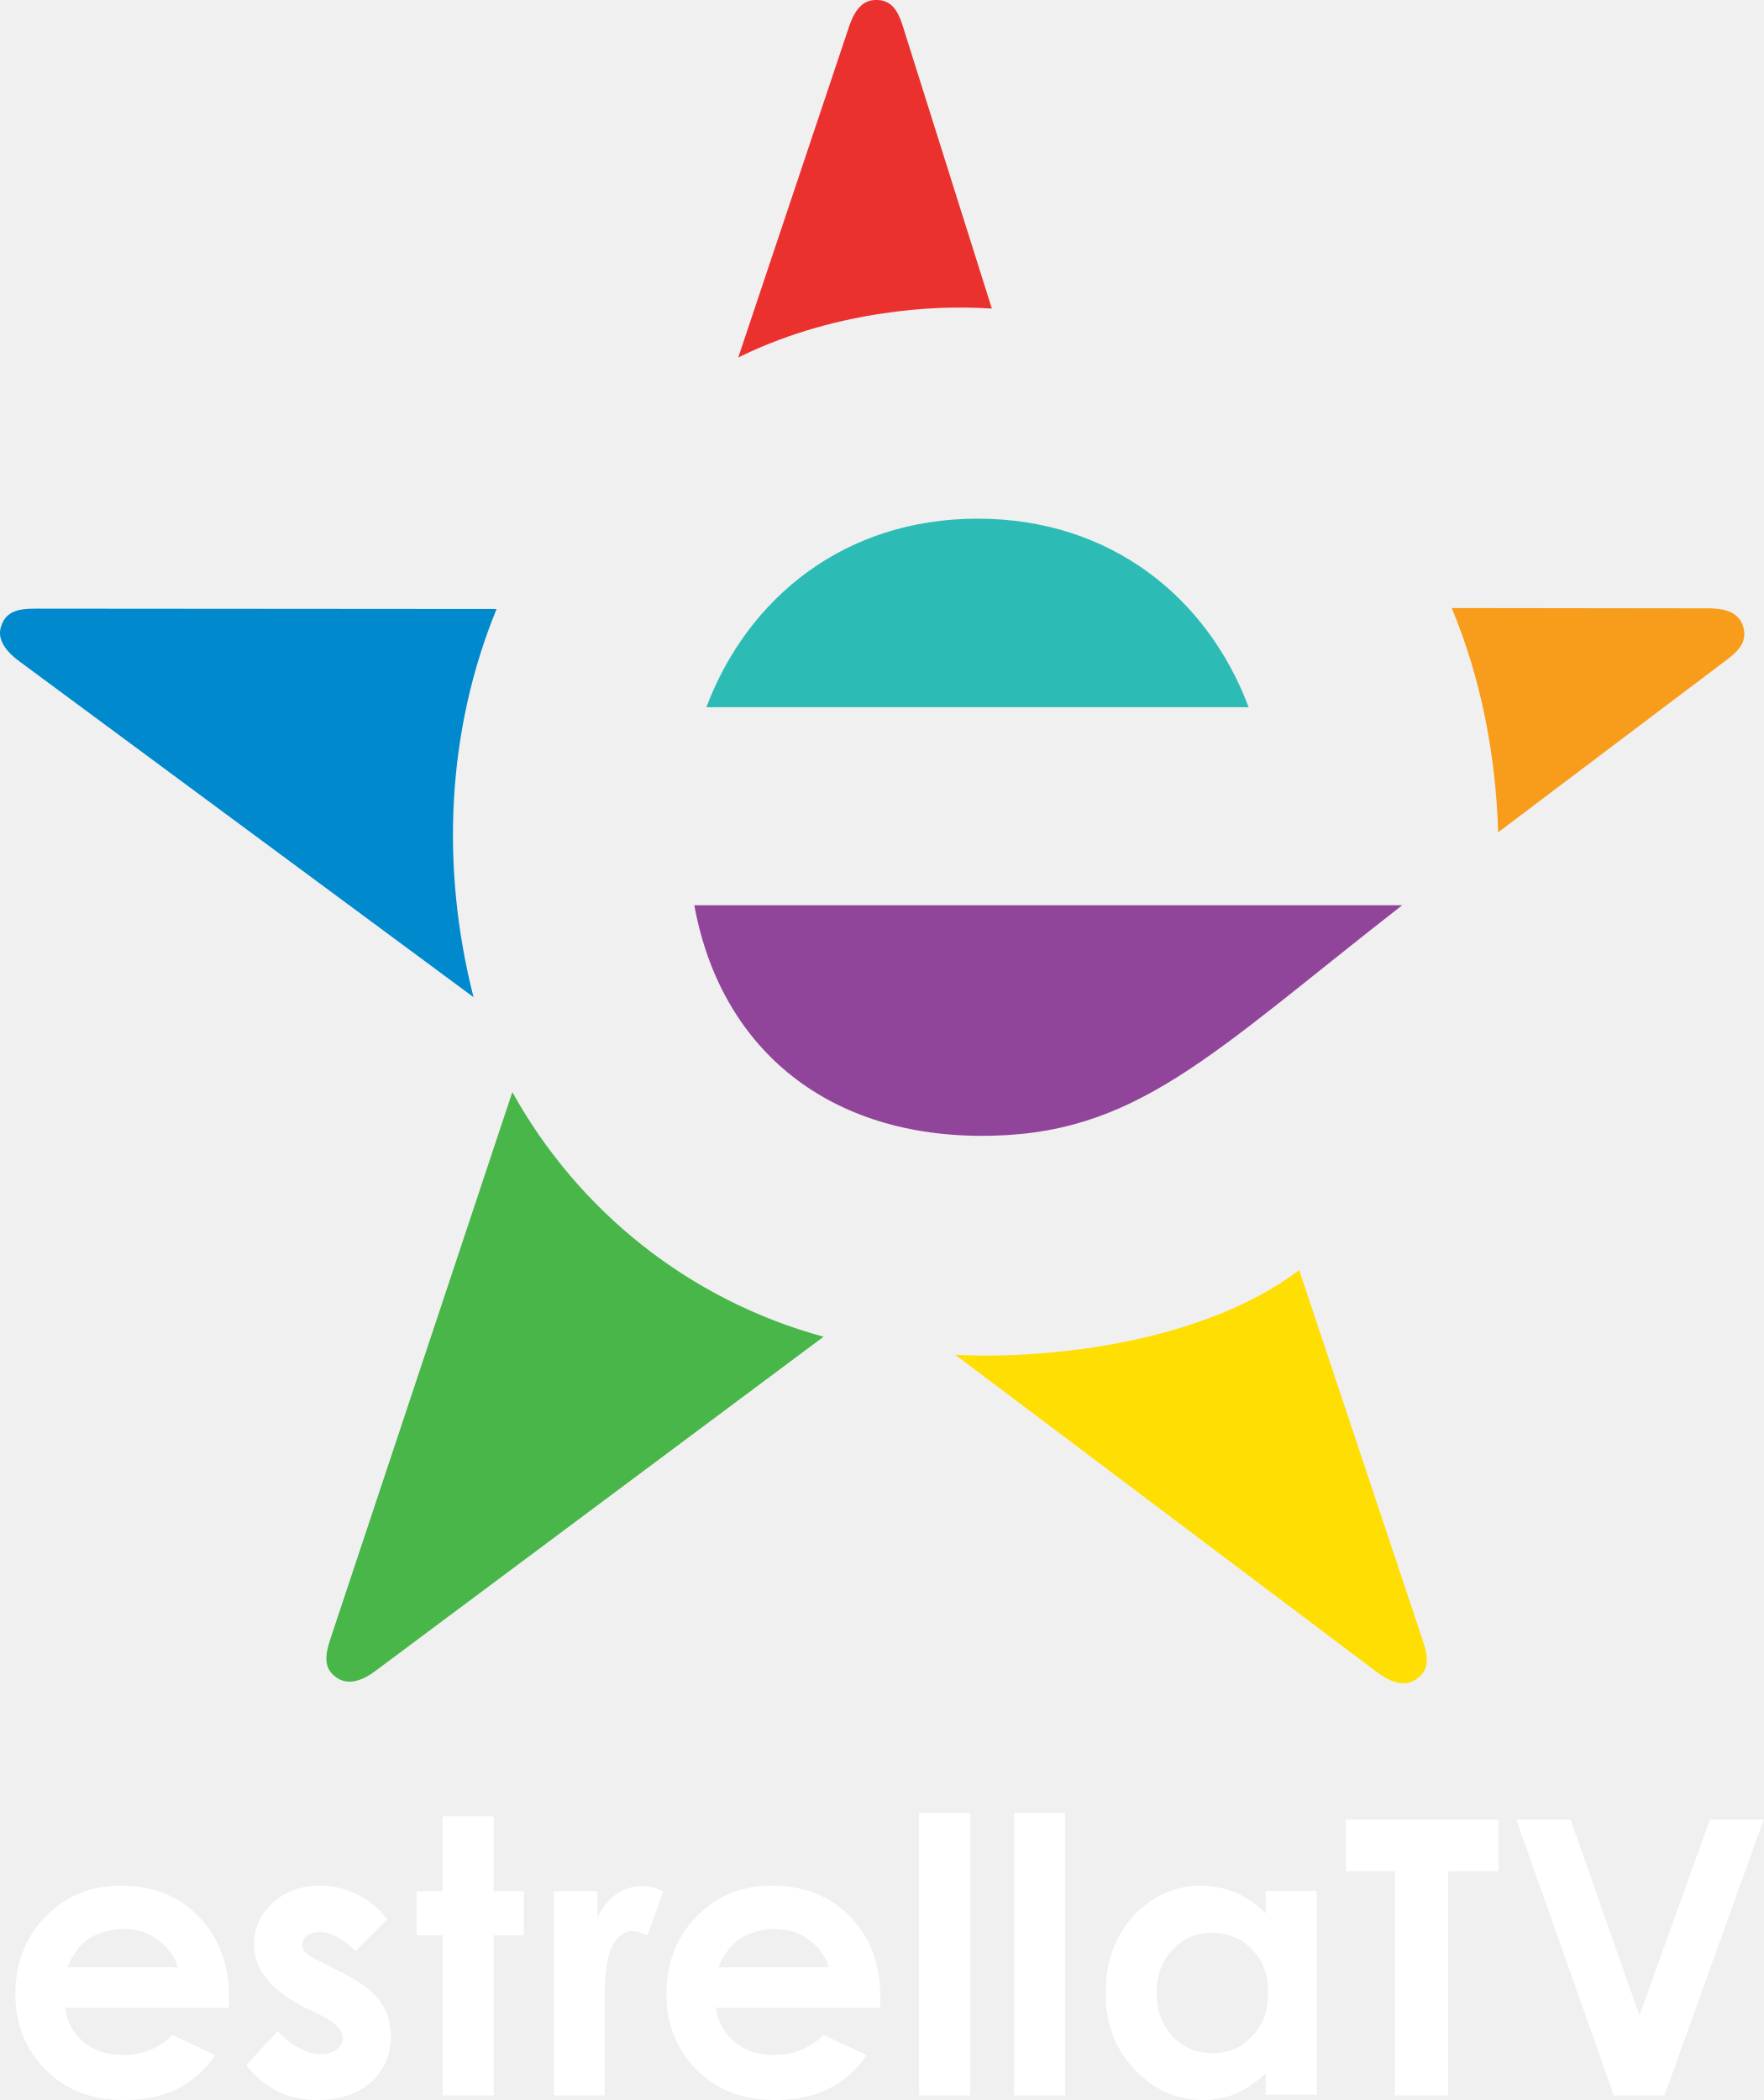
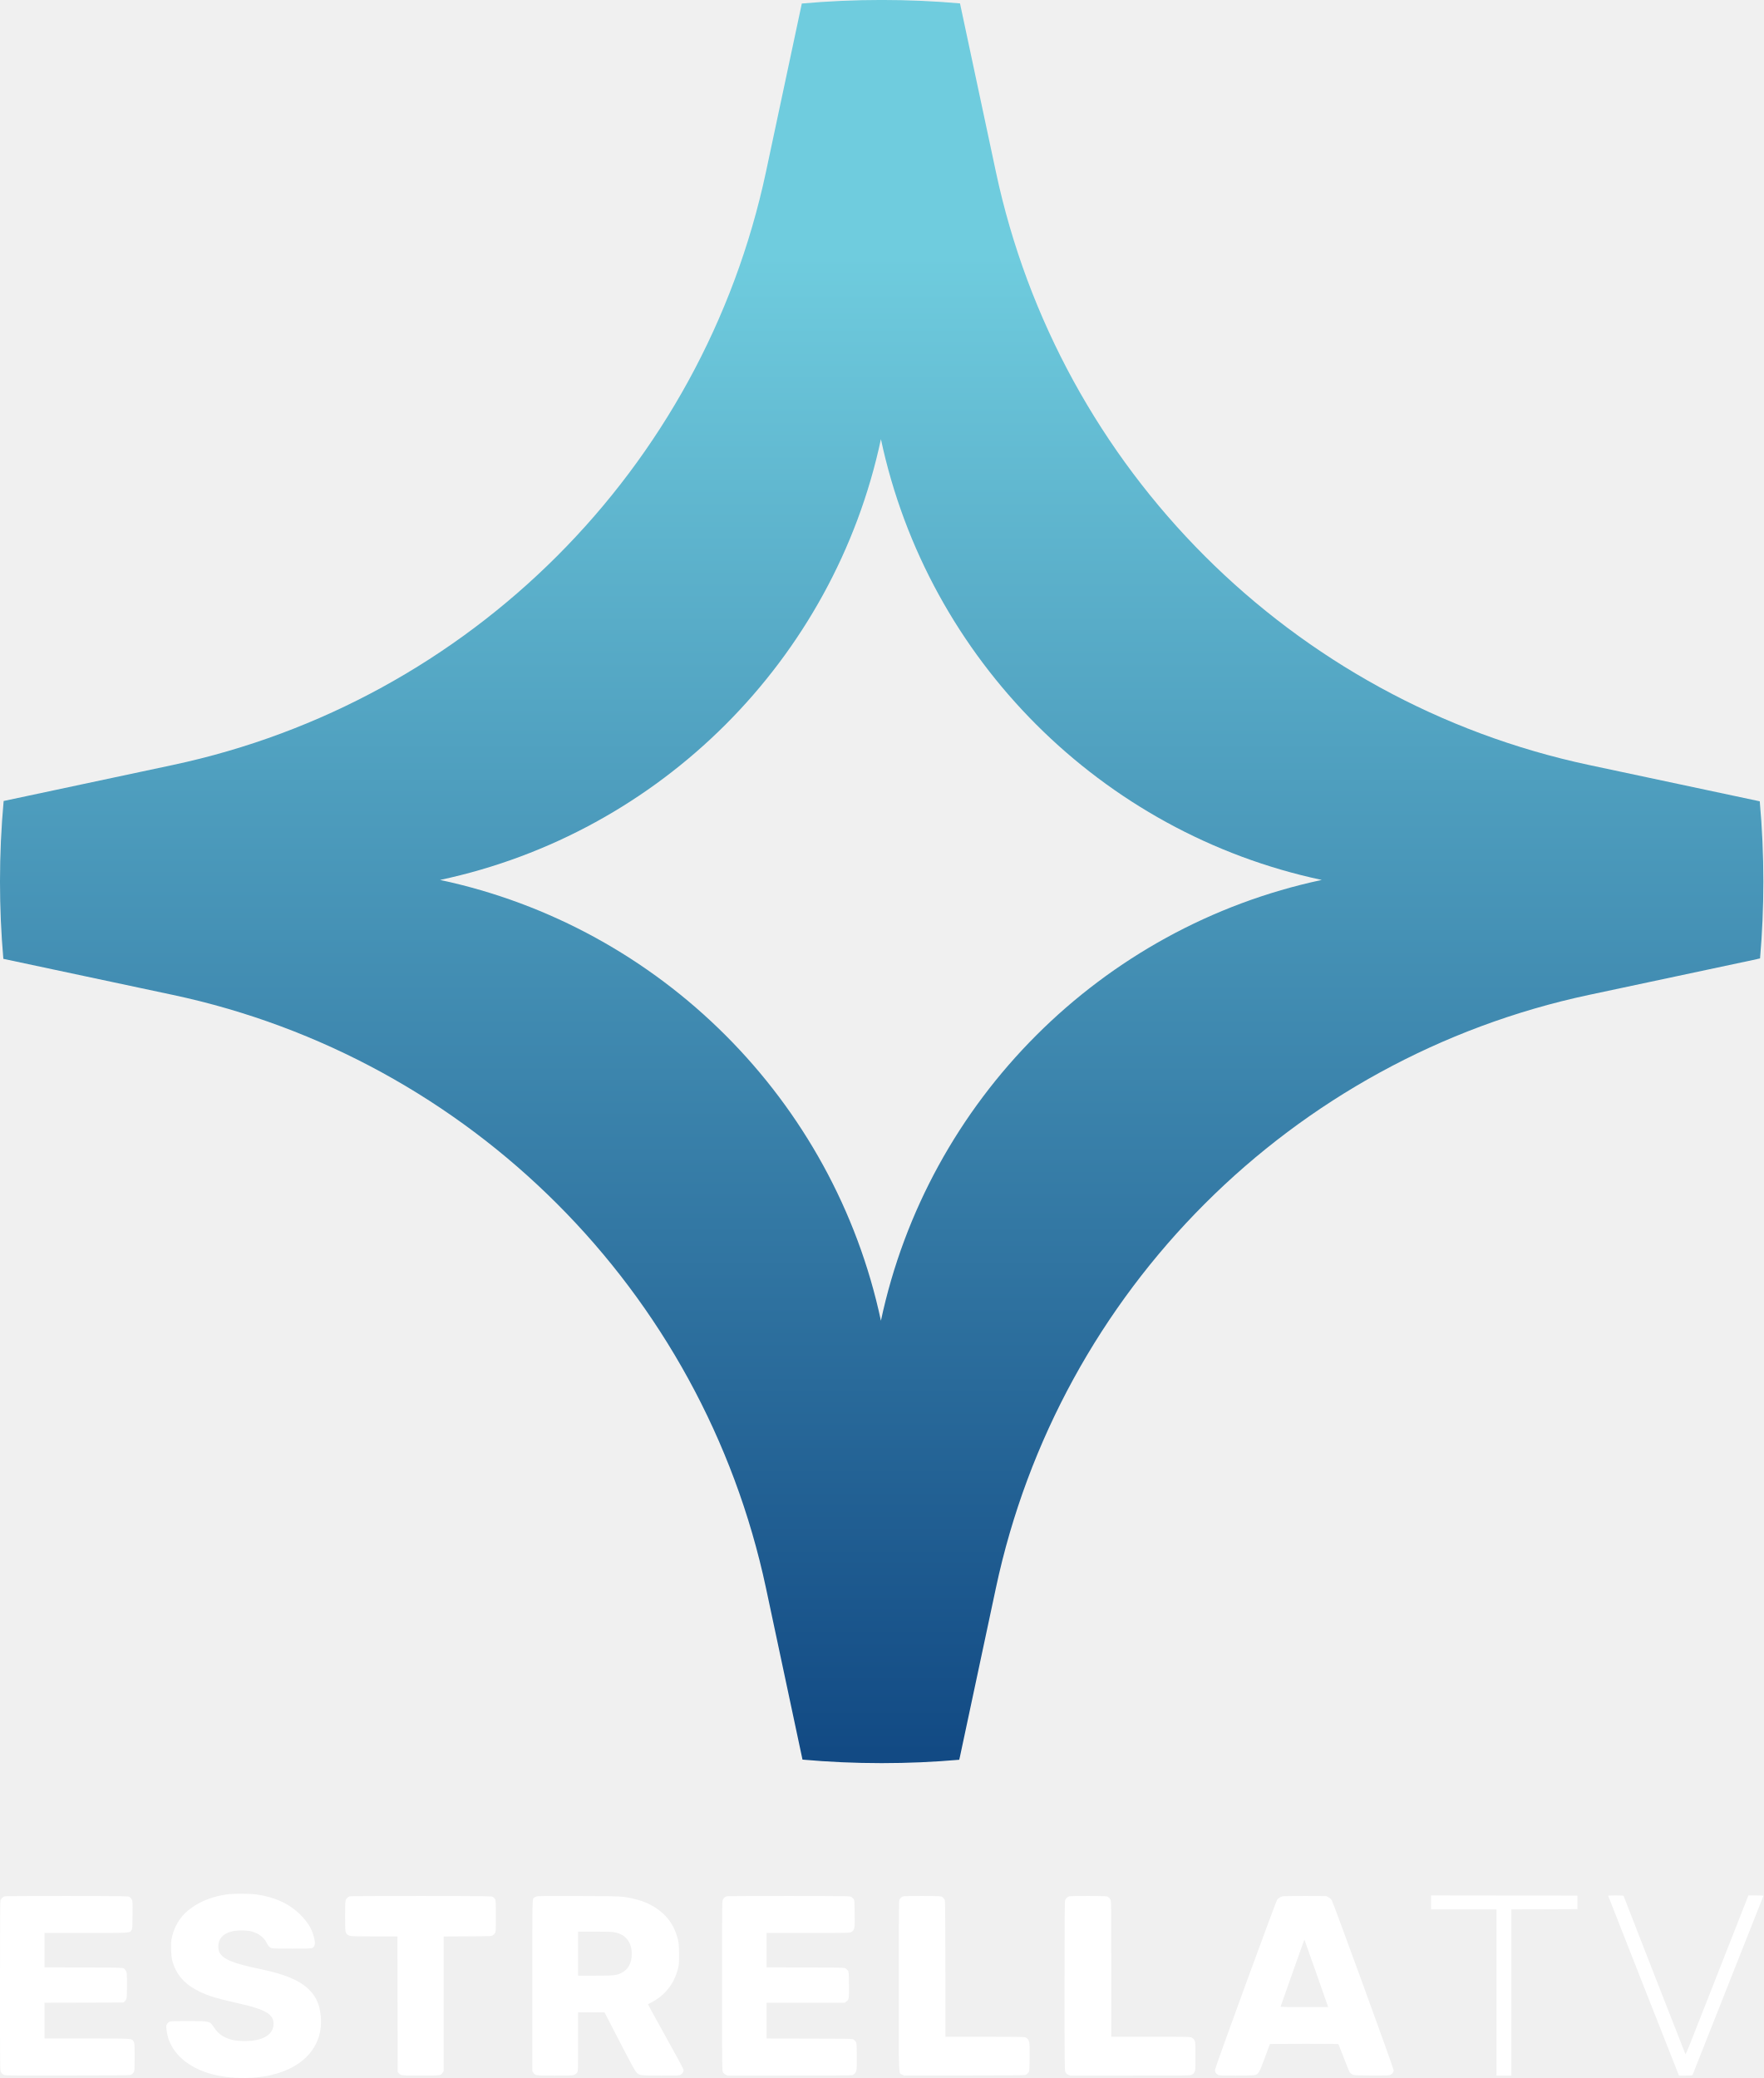
- <svg xmlns="http://www.w3.org/2000/svg" width="671.89" height="800" version="1.1" viewBox="0 0 671.89 800">
-   <g fill-rule="evenodd">
-     <path d="m189.18 231.99c-19.012 46.326-21.418 98.428-8.784 147.88l-173.15-128.03c-6.618-4.933-8.062-9.386-6.859-13.116 2.166-7.34 9.386-6.859 15.883-6.859z" fill="#0089cc" />
-     <path d="m475.68 269.42c-15.763-41.995-52.824-71.836-103.24-71.836-50.417 0-87.479 29.841-103.36 71.836z" fill="#2dbcb5" />
-     <path d="m377.85 117.56-32.97-104.57c-1.805-5.776-3.49-12.995-10.95-12.995-4.212 0-7.701 2.046-10.469 10.108l-42.235 126.1c15.763-7.821 34.654-13.838 55.351-16.846 14.319-2.166 28.277-2.647 41.273-1.805" fill="#ea312e" />
-     <path d="m570.74 317.06 84.83-64.015c4.935-3.73 10.711-7.46 8.423-14.56-1.324-3.971-4.693-6.738-13.116-6.738l-97.827-0.12c11.312 27.314 16.726 55.953 17.69 85.433" fill="#f89c1c" />
-     <path d="m195.2 415.98-68.467 205.76c-2.046 6.255-4.813 12.994 1.444 17.326 3.249 2.286 8.062 2.529 14.68-2.407l170.87-127.43c-51.26-13.96-93.495-48.013-118.52-93.136z" fill="#48b648" />
-     <path d="m541.14 622.34c2.046 6.257 4.815 12.994-1.564 17.327-3.249 2.286-8.062 2.527-14.68-2.405l-161-121.17c36.219 1.925 94.82-4.813 131.04-32.248z" fill="#ffde04" />
-     <path d="m373.16 432.7c59.44 0.361 87.479-30.563 161-87.841h-269.66c9.747 53.427 49.214 87.48 108.66 87.841" fill="#91459a" />
+ <svg xmlns="http://www.w3.org/2000/svg" width="678.79" height="800" version="1.1" viewBox="0 0 678.79 800">
+   <link href="" rel="stylesheet" type="text/css" />
+   <style type="text/css" />
+   <defs>
+     <linearGradient id="linearGradient864" x1="999.64" x2="999.64" y1="-412.4" y2="2417.1" gradientUnits="userSpaceOnUse">
+       <stop stop-color="#124A84" offset="0" />
+       <stop stop-color="#124A84" offset=".15" />
+       <stop stop-color="#6FCCDE" offset=".75" />
+       <stop stop-color="#6FCCDE" offset="1" />
+     </linearGradient>
+   </defs>
+   <g transform="matrix(.16795 0 0 -.16795 -.067178 800.13)" fill="#fff">
+     <path d="m525.4 422.2c-47.7-5.4-88.9-26-111.4-55.7-10.2-13.4-18.2-32.5-20.7-49.2-1.7-11.9-0.7-37.3 1.9-47.2 8.6-32.1 28-54.4 61.7-70.9 20-9.7 38.5-15.6 75.5-23.9 12.4-2.8 28.8-6.7 36.5-8.7 43-11 58.5-21.9 58.5-41.5 0-26.6-27.8-41.5-74-39.5-16.1 0.7-26 3-37.7 8.7-10 4.9-18.6 12.6-24.4 21.7-9.6 15.3-9.6 15.3-58.5 15.3-21 0-39.6-0.3-41.3-0.6-4-0.8-8.8-5.2-9.7-9-1.2-4.5 1.3-20.7 4.7-31 13.6-40.9 54.7-72 110.8-83.8 34-7.2 73.4-8.1 108.1-2.6 86.9 14 136.9 67 130.2 138.2-2.5 27.2-11.1 45.9-28.3 62.3-21.6 20.5-55.1 34.3-111.9 46-60.7 12.5-84.4 22.4-92.3 38.5-3.3 6.8-3.1 19.5 0.4 27.1 5.3 11.4 16.5 18.5 33.9 21.5 11.3 1.9 30.1 1.4 39.5-1.1 15.9-4.3 28.7-13.9 34.4-25.7 3.2-6.9 7-11.1 11.4-12.7 1.8-0.7 18.2-1.1 46.9-1.1 49 0 48.1-0.1 51.4 6.8 1.9 4 1.4 10.6-1.7 22.1-4.6 17.3-14.1 32.5-30.3 48.7-25.9 25.8-59.8 41.2-103 46.9-12.7 1.6-47.4 1.9-60.6 0.4z" />
+     <polygon points="3615.9 403.3 3615.9 418.8 3448.2 419.1 3280.4 419.3 3280.4 403.3 3280.4 387.3 3355.4 387.3 3430.4 387.3 3430.4 196.8 3430.4 6.3 3447.4 6.3 3464.4 6.3 3464.4 196.8 3464.4 387.3 3540.2 387.5 3615.9 387.8" />
+     <path d="m3686.7 417.6c0.3-1.4 152.2-387 160.2-407l1.7-4.3h15.3c11.3 0 15.4 0.3 15.8 1.3 3.8 9.6 162.1 409.6 162.4 410.5 0.4 0.9-3.4 1.2-16.9 1.2h-17.4l-60.8-154.7c-33.5-85.2-65.8-167.3-71.9-182.7-7.7-19.5-11.2-27.4-11.8-26.3-0.5 0.8-32.4 82.4-71 181.3-38.6 99-70.3 180.5-70.6 181.2-0.4 0.9-5 1.2-18 1.2-16.2 0-17.5-0.1-17-1.7z" />
+     <path d="m11.6 417.3c-4.1-1-8-4.4-9.8-8.7-1.2-2.7-1.4-35-1.4-196.5 0-193 0-193.2 2.1-197.4 1.5-3.1 3.2-4.8 6.3-6.4 4.3-2 4.4-2 147.4-1.8 142.7 0.3 143.1 0.3 145.8 2.4 1.5 1.1 3.7 3.3 4.8 4.8 2 2.6 2.1 4 2.1 34.9 0 31.7 0 32.3-2.3 35.8-4.4 7.3 1.1 6.9-107.2 6.9h-97v82l90.4 0.2 90.4 0.3 2.7 2.5c5.4 5 5.5 5.7 5.5 36.6 0 26.6-0.1 29.1-2 32.9-1.1 2.2-3.4 4.9-5.2 6-3.2 1.9-5.7 2-92.5 2.3l-89.3 0.3v78.9h95.1c105.2 0 99.4-0.4 104.2 6.4 2.1 3 2.2 3.8 2.5 34.9 0.3 30.9 0.2 31.9-1.9 35.6-1.1 2.1-3.5 4.6-5.2 5.7-3.1 1.8-7.3 1.9-142.7 2.1-76.7 0-141-0.2-142.8-0.7z" />
+     <path d="m802.6 417.3c-1.8-0.4-4.5-1.8-5.9-3.1-5.1-4.8-5.3-6.3-5.3-42.4 0-35.9 0.2-37.7 5.1-42.2 1.3-1.2 4.4-2.6 6.9-3.2 2.8-0.7 24.2-1.1 56.2-1.1h51.8l0.2-155.4 0.3-155.4 2.5-2.7c5-5.4 5.6-5.5 50.2-5.5 46 0 45.9 0 50.5 6.9l2.3 3.4v308.6l54.9 0.3c53.7 0.3 55 0.3 57.7 2.4 1.5 1.1 3.7 3.3 4.8 4.8 2 2.7 2.1 3.9 2.1 38.9 0 33.7-0.1 36.4-1.9 39.3-1 1.7-3.3 4-5 5-3 1.8-8.3 1.9-163.6 2.1-88.3 0-162-0.2-163.8-0.7z" />
+     <path d="m1230.1 416.9c-2-0.7-4.4-2-5.3-2.7-4.6-3.8-4.4 5.7-4.4-202.2v-195.4l2.3-3.4c4.6-6.9 4.5-6.9 49.7-6.9 37.8 0 40.8 0.2 44.7 2 2.5 1.1 5.1 3.3 6.3 5.2 1.9 3.2 2 4.9 2 70.6v67.2h60.5l34.5-66.7c26.8-51.8 35.4-67.6 38.7-70.9 7-7.2 8.4-7.4 56.2-7.4 38.4 0 41.9 0.1 45 1.8 4.4 2.4 7.4 7.6 6.7 12-0.3 1.8-18.8 36.2-41.2 76.3-22.3 40.2-40.5 73.2-40.3 73.4s4 2.2 8.4 4.5c30.4 15.9 51 41.7 59.8 74.8 3 11.4 3.1 12.4 3.1 34.2 0.1 24.2-0.8 30.9-6.1 47-14 41.8-49.6 70.9-100.4 81.9-24.8 5.3-25.8 5.4-124.4 5.7-76.4 0.3-92.6 0.2-95.8-1zm178.9-82.1c25.4-4.9 39.4-22.4 39.4-49.5 0-21.1-8.2-36.1-24-43.8-11.2-5.5-17.7-6.2-60.6-6.2h-38.4v101h37.9c29.4 0 39.7-0.3 45.7-1.5z" />
+     <path d="m1666.9 417.4c-4.8-1.2-7.4-3.3-9.5-7.7-2-4-2-7-2-198 0-185.8 0.1-194.1 1.8-197.4 1.2-2.2 3.5-4.4 6.2-5.7l4.4-2.3h141.7c97.7 0 142.6 0.3 144.6 1.1 5 1.8 8.1 5.8 9.3 11.6 0.8 3.5 1 15.4 0.8 33.8-0.3 26.8-0.4 28.5-2.4 31.1-1.1 1.5-3.3 3.7-4.8 4.8-2.7 2.1-3.5 2.1-101.2 2.4l-98.4 0.2v82h178.7l3.4 2.3c6.8 4.5 7 5.7 6.7 38.9-0.3 28.2-0.4 29.8-2.4 32.4-1.1 1.5-3.3 3.7-4.8 4.8-2.7 2.1-3.6 2.1-92.2 2.4l-89.4 0.3v78.9h95c94.1 0 95.1 0 99.1 2.1 3 1.5 4.6 3.2 6 6.5 1.9 4.1 2 6.4 1.7 35.3-0.3 29.5-0.4 31.1-2.4 33.7-1.1 1.5-3.3 3.7-4.8 4.8-2.7 2.1-3 2.1-142.4 2.3-76.8 0-141-0.2-142.7-0.6z" />
+     <path d="m2071.3 417.4c-4.4-1.4-7.7-4.1-9.3-7.6-1.4-3-1.6-22.3-1.6-197.7 0-219.5-0.8-199.1 8-203.6l4.5-2.2 138.7 0.2c138.3 0.3 138.7 0.3 141.4 2.4 1.5 1.1 3.7 3.3 4.8 4.8 2 2.6 2.1 4.3 2.4 33.4 0.3 20.2 0 32.4-0.8 35.8-1.2 5.5-4.5 9.5-9.3 11.3-1.9 0.8-31.7 1.1-92.8 1.1h-89.9l-0.2 156.4c-0.3 156.3-0.3 156.5-2.4 159.2-1.1 1.5-3.3 3.7-4.8 4.8-2.7 2-4 2.1-44.4 2.3-22.9 0.1-42.9-0.2-44.3-0.6z" />
+     <path d="m2451.6 417.3c-4.1-1-8-4.5-9.8-8.7-1.2-2.7-1.4-35-1.4-196.5 0-186.5 0.1-193.4 1.9-197.4 1.4-3.1 3-4.7 6.3-6.3l4.4-2.1h137.4c136.7 0 137.4 0 141.6 2.1 3.1 1.5 4.8 3.2 6.3 6.3 2 4 2.1 6 2.1 36.1s-0.1 32.1-2.1 36.1c-1.5 3.1-3.2 4.8-6.3 6.3-4.2 2.1-5.4 2.1-94.4 2.1h-90.2v155.2c0 152.6 0 155.2-2 159.3-1.1 2.2-3.4 4.9-5.2 6-3.1 1.9-5.4 2-44.3 2.2-22.5 0.1-42.5-0.2-44.3-0.7z" />
+     <path d="m2940 417.2c-5.1-1.2-9.6-4-12.3-7.8-3.5-4.6-142.3-384.7-142.5-389.8-0.1-5 2-8.6 6.5-11.3 3-1.9 5.3-2 41.5-2 25.7 0 39.8 0.4 42.9 1.2 8.9 2.2 10.3 4.6 23.3 39.8l11.7 31.5 78 0.3c61.7 0.2 78.2-0.1 79-1 0.5-0.7 6.1-14.8 12.4-31.2 6.2-16.5 12.3-31.3 13.4-32.9 1.1-1.7 3.8-4 6-5.1 3.8-2 5.7-2.1 44-2.4 36.6-0.2 40.3-0.1 43.4 1.5 4.7 2.4 7.5 6.6 7.4 10.7-0.1 4.7-138.7 385.1-142.1 390-1.6 2.4-4.7 5-7.7 6.5l-4.9 2.6-48.1 0.2c-27.2 0.1-49.7-0.3-51.9-0.8zm76.8-174.5c14.5-41.2 26.7-75.9 27-77.1l0.7-2.3h-54.6c-43.4 0-54.6 0.3-54.3 1.3 0.3 0.6 12.6 35.5 27.3 77.4 14.8 42 27 76.1 27.2 76 0.2-0.2 12.2-34.1 26.7-75.3z" />
  </g>
-   <g fill="#fff" fill-rule="evenodd">
-     <path d="m46.613 764.87h-21.851c0.804 5.497 3.217 9.922 7.24 13.137 3.752 3.217 8.712 4.827 14.612 4.827v17.162c-11.933-0.135-21.718-3.889-29.225-11.53-7.643-7.643-11.53-17.294-11.53-28.824 0-11.934 3.887-21.721 11.53-29.494 7.641-7.912 17.158-11.799 28.69-11.799h0.535v16.49c-5.228 0.132-9.92 1.609-13.943 4.557-2.547 2.012-4.96 5.363-7.104 10.054h21.047zm0 17.964h0.403c7.24 0 13.54-2.547 18.77-7.641l16.221 7.774c-4.023 5.766-8.983 10.056-14.613 12.872-5.63 2.816-12.466 4.156-20.244 4.156h-0.536zm40.622-17.964h-40.622v-15.419h21.183c-1.34-4.288-3.887-7.773-7.641-10.454-3.755-2.818-8.179-4.158-13.139-4.158h-0.403v-16.49c11.933 0.132 21.719 4.021 29.091 11.799 7.643 7.773 11.531 18.098 11.531 30.968z" />
-     <path d="m147.56 731.22-12.066 12.066c-4.96-4.827-9.384-7.24-13.407-7.24-2.144 0-3.887 0.403-5.096 1.34-1.205 0.938-1.877 2.146-1.877 3.485 0 1.073 0.404 2.012 1.208 2.818 0.804 0.936 2.682 2.146 5.764 3.618l7.104 3.62c7.643 3.754 12.736 7.507 15.552 11.396 2.816 3.754 4.156 8.311 4.156 13.54 0 6.837-2.413 12.603-7.507 17.296-5.096 4.556-11.933 6.835-20.377 6.835-11.398 0-20.379-4.424-27.216-13.271l12.065-13.004c2.281 2.679 4.962 4.823 8.044 6.433 3.083 1.608 5.766 2.417 8.179 2.417 2.549 0 4.559-0.538 6.167-1.878 1.609-1.207 2.413-2.547 2.413-4.158 0-3.08-2.814-6.032-8.58-8.848l-6.568-3.216c-12.469-6.438-18.77-14.346-18.77-23.865 0-6.032 2.412-11.396 7.104-15.686s10.726-6.568 18.099-6.568c5.094 0 9.787 1.207 14.21 3.351 4.559 2.278 8.311 5.363 11.396 9.519" />
-     <polygon transform="matrix(29.428 0 0 29.428 -.000513 -1.6701)" points="5.73 24.54 5.73 23.57 6.39 23.57 6.39 24.54 6.782 24.54 6.782 25.11 6.39 25.11 6.39 27.182 5.73 27.182 5.73 25.11 5.393 25.11 5.393 24.54" />
-     <path d="m210.98 720.5h16.624v9.787c1.877-3.755 4.292-6.702 7.24-8.714 3.083-2.012 6.301-3.083 9.92-3.083 2.413 0 5.094 0.67 7.91 2.01l-6.033 16.757c-2.413-1.071-4.29-1.609-5.764-1.609-2.95 0-5.497 1.878-7.509 5.498-2.144 3.755-3.083 10.993-3.083 21.853v35.258h-19.304z" />
-     <path d="m294.63 764.87h-21.985c0.938 5.497 3.351 9.922 7.373 13.137 3.752 3.217 8.714 4.827 14.612 4.827v17.162c-11.931-0.135-21.718-3.889-29.226-11.53-7.641-7.643-11.528-17.294-11.528-28.824 0-11.934 3.887-21.721 11.394-29.494 7.643-7.912 17.295-11.799 28.825-11.799h0.535v16.49c-5.228 0.132-9.921 1.609-13.943 4.557-2.545 2.012-4.958 5.363-7.104 10.054h21.047zm0 17.964h0.403c7.241 0 13.542-2.547 18.77-7.641l16.356 7.774c-4.023 5.766-8.981 10.056-14.747 12.872-5.63 2.816-12.469 4.156-20.244 4.156h-0.538zm40.622-17.964h-40.622v-15.419h21.183c-1.339-4.288-3.887-7.773-7.641-10.454-3.754-2.818-8.179-4.158-13.139-4.158h-0.403v-16.49c11.933 0.132 21.721 4.021 29.226 11.799 7.643 7.773 11.53 18.098 11.53 30.968z" />
-     <polygon transform="matrix(29.428 0 0 29.428 -.000513 -1.6701)" points="11.898 23.524 11.898 27.182 12.559 27.182 12.559 23.524" />
-     <polygon transform="matrix(29.428 0 0 29.428 -.000513 -1.6701)" points="13.128 23.524 13.128 27.182 13.789 27.182 13.789 23.524" />
-     <path d="m461.81 799.87c-1.075 0.132-2.281 0.132-3.622 0.132-9.922 0-18.634-3.887-26.008-11.664-7.375-7.776-10.995-17.429-10.995-28.959 0-12.065 3.62-21.851 10.591-29.494 7.106-7.641 15.82-11.528 25.877-11.528 1.474 0 2.813 0.132 4.156 0.268v17.697h-0.135c-6.033 0-10.993 2.146-15.016 6.434-4.023 4.292-6.033 9.788-6.033 16.355 0 6.705 2.01 12.203 6.033 16.627 4.156 4.29 9.117 6.434 15.151 6.434zm20.376-79.502h19.438v77.625h-19.438v-8.181c-3.887 3.62-7.641 6.17-11.53 7.778-2.682 1.207-5.629 1.877-8.846 2.28v-17.697c6.163 0 11.259-2.144 15.146-6.434 4.156-4.158 6.168-9.788 6.168-16.627 0-6.837-2.012-12.334-6.168-16.49-3.887-4.153-8.983-6.163-15.146-6.299v-17.697c3.217 0.403 6.163 1.205 8.979 2.413 4.155 1.743 7.91 4.424 11.396 7.907z" />
-     <polygon transform="matrix(29.428 0 0 29.428 -.000513 -1.6701)" points="18.745 24.28 18.745 27.182 18.057 27.182 18.057 24.28 17.424 24.28 17.424 23.611 19.397 23.611 19.397 24.28" />
-     <polygon transform="matrix(29.428 0 0 29.428 -.000513 -1.6701)" points="22.832 23.611 21.547 27.182 20.891 27.182 19.629 23.611 20.331 23.611 21.223 26.148 22.135 23.611" />
+   <g transform="matrix(.33953 0 0 -.33953 -.30217 679.09)" fill="url(#linearGradient864)">
+     <g fill="url(#linearGradient864)">
+       <g fill="url(#linearGradient864)">
+         <g fill="url(#linearGradient864)">
+           <path d="m909.95 1996.1-40.651-190.93c-71.75-336.79-335.7-600.74-672.52-672.49l-191.76-40.817c-2.721-30.072-4.137-60.56-4.137-91.353 0-29.516 1.305-58.755 3.804-87.632l192.09-40.873c336.81-71.722 600.77-335.7 672.52-672.46l41.04-192.81 0.389-1.833c29.572-2.638 59.532-3.998 89.771-3.998 29.627 0 58.977 1.305 87.938 3.832l0.5 2.332h0.056l41.011 192.48c71.722 336.76 335.67 600.74 672.43 672.46l190.45 40.54v0.056l3.471 0.75c2.499 28.739 3.748 57.783 3.748 87.16 0 30.682-1.361 61.032-4.082 90.992l-3.138 0.666-190.45 40.512c-336.76 71.75-600.71 335.7-672.43 672.49l-40.706 191.06c-29.266 2.582-58.866 3.887-88.799 3.887-30.516 0-60.726-1.361-90.548-4.026m-410.12-993.75c249.87 53.202 446.6 249.93 499.81 499.8 53.201-249.87 249.93-446.6 499.81-499.8-249.87-53.201-446.6-249.93-499.81-499.8-53.201 249.87-249.93 446.6-499.81 499.8" fill="url(#linearGradient864)" />
+         </g>
+       </g>
+     </g>
  </g>
</svg>
